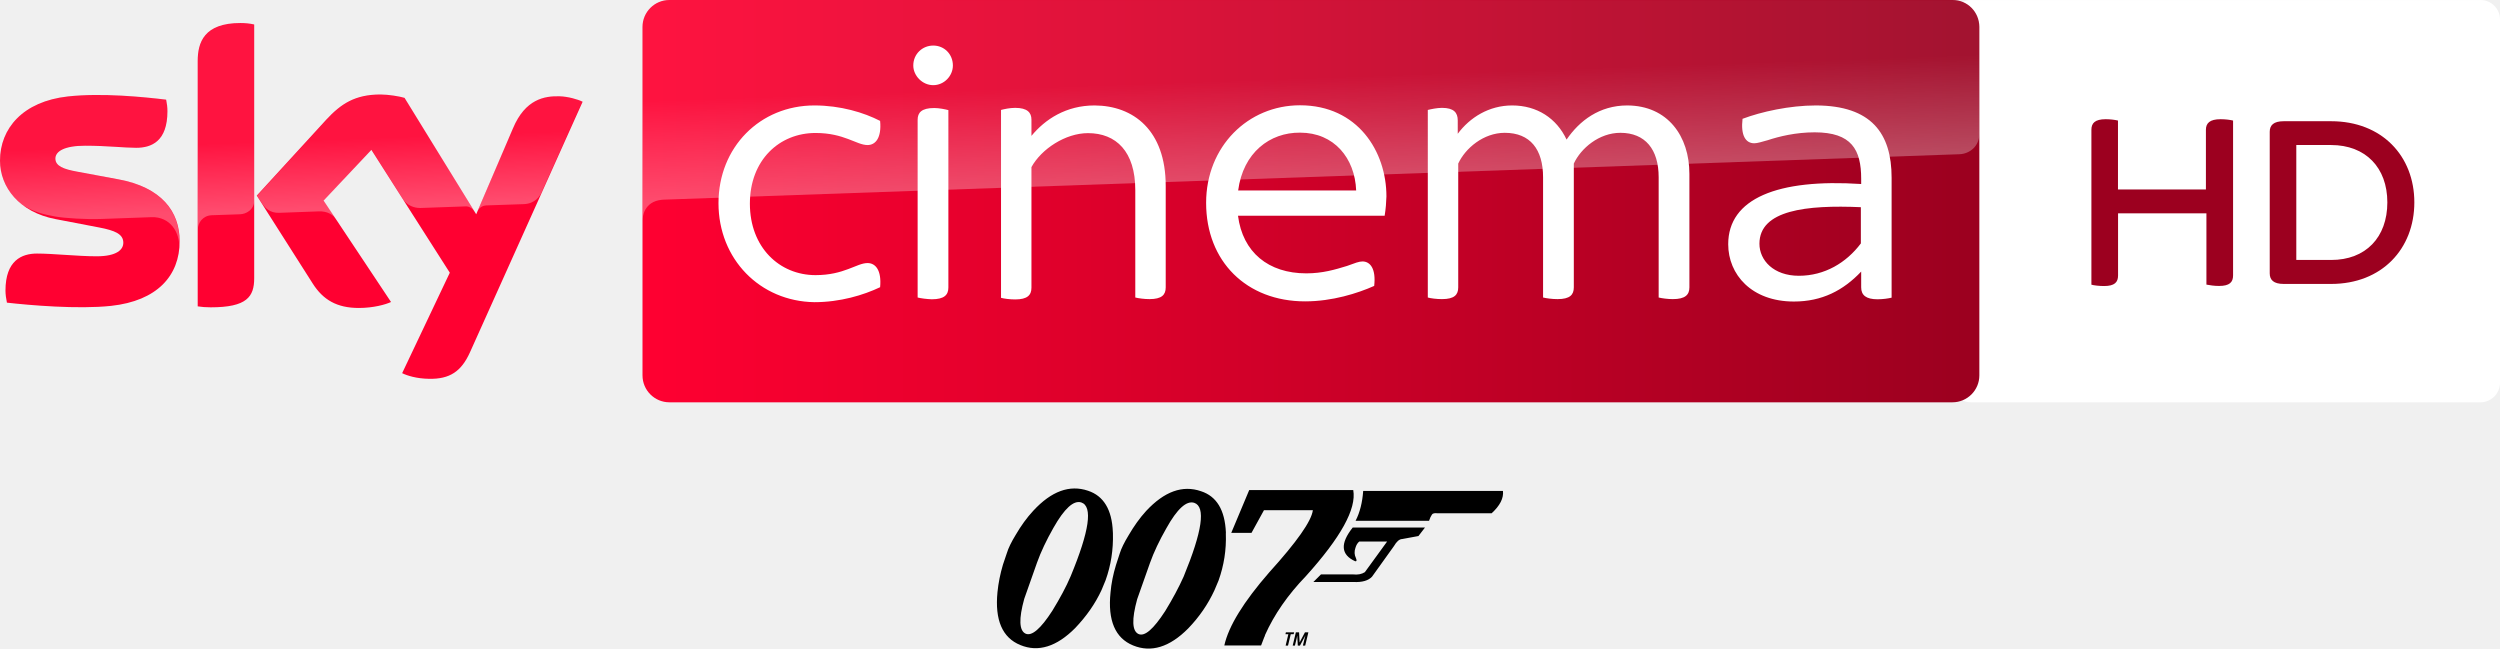
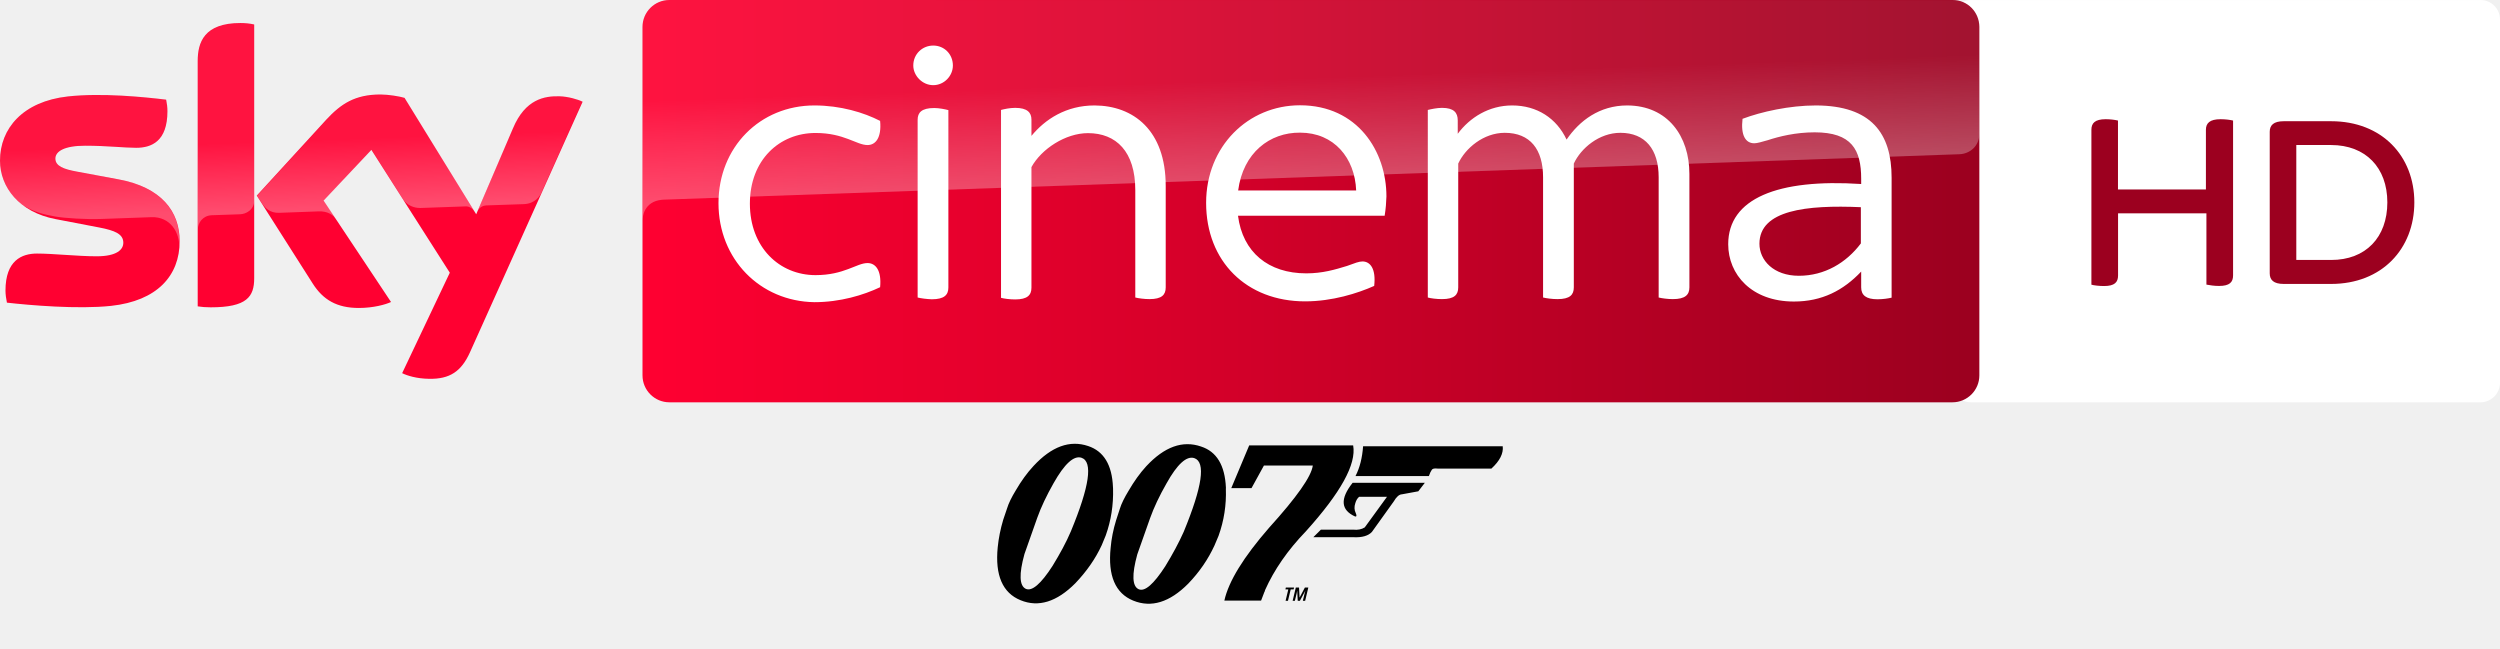
<svg xmlns="http://www.w3.org/2000/svg" viewBox="0 0 1011.8 262.5">
  <path d="M1003.9 0c4.377 0 7.905 3.563 7.905 7.905v147.01a7.94 7.94 0 0 1-7.905 7.905H797.65c-4.377 0-7.905-3.562-7.905-7.905V7.935c0-4.377 3.563-7.905 7.905-7.905h206.25" fill="#fff" />
  <path d="M903.77 48.789v62.666c0 2.748-1.391 4.275-5.666 4.275-1.934 0-3.732-.271-5.123-.543V86.348h-35.76v25.141c0 2.748-1.391 4.275-5.666 4.275-2.07 0-4.139-.271-5.123-.543v-62.7c0-2.646 1.391-4.275 5.802-4.275 1.934 0 3.834.271 4.953.543v27.889h35.591V52.521c0-2.646 1.527-4.275 5.938-4.275 2.036 0 3.936.271 5.055.543m73.359 33.114c0 18.796-13.13 33.012-33.691 33.012h-19.17c-4.139 0-5.666-1.662-5.666-4.275V53.335c0-2.612 1.527-4.275 5.666-4.275h19.17c20.561 0 33.691 14.08 33.691 32.843m-10.925 0c0-14.08-8.821-23.207-22.766-23.207h-14.08v46.516h14.08c13.945.034 22.766-9.093 22.766-23.309" fill="#9c001f" />
-   <g transform="matrix(.65155 0 0 .65155 -9.837995 -107.4406)">
-     <path d="M126.7 314.7c0 21.5-14 37.1-42.6 40.2-20.6 2.2-50.5-.4-64.7-2-.5-2.3-.9-5.2-.9-7.5 0-18.7 10.1-23 19.6-23 9.9 0 25.5 1.7 37 1.7 12.8 0 16.6-4.3 16.6-8.4 0-5.4-5.1-7.6-15-9.5L49.6 301c-22.5-4.3-34.5-19.8-34.5-36.3 0-20 14.2-36.8 42.2-39.9 21.1-2.3 46.9.3 61 2 .5 2.4.8 4.7.8 7.2 0 18.7-9.9 22.7-19.4 22.7-7.3 0-18.6-1.3-31.6-1.3-13.2 0-18.6 3.6-18.6 8 0 4.7 5.2 6.6 13.4 8.1l25.8 4.8c26.6 4.9 38 19.9 38 38.4m46.3 23c0 11.5-4.5 18.1-27 18.1-3 0-5.6-.2-8.1-.6V202.9c0-11.6 3.9-23.7 26.6-23.7 2.9 0 5.8.3 8.5.9zm91.9 59c3 1.5 9 3.4 16.6 3.5 13.1.3 20.2-4.7 25.5-16.4l70-155.7c-2.9-1.5-9.3-3.3-14.5-3.4-9-.2-21.1 1.6-28.8 20L310.9 298l-44.5-72.3c-2.9-.9-9.9-2.1-15-2.1-15.8 0-24.5 5.8-33.6 15.6l-43.2 47.2 34.8 54.7c6.4 10 14.9 15.1 28.6 15.1 9 0 16.5-2.1 20-3.7l-41.9-63 29.7-31.5 48.7 76.3z" fill="#ff0031" />
-     <linearGradient id="A" x1="414.37" x2="1244.631" y1="289.839" y2="289.839" gradientUnits="userSpaceOnUse">
-       <stop stop-color="#ff0031" offset="0" />
-       <stop stop-color="#9b001f" offset="1" />
-     </linearGradient>
-     <path d="M1228 164.9H430.9c-9.2 0-16.7 7.5-16.7 16.7v216.5c0 9.2 7.5 16.7 16.7 16.7h797c9.2 0 16.7-7.5 16.7-16.7V181.5c-.1-9.2-7.4-16.6-16.6-16.6" fill="url(#A)" />
-     <linearGradient id="B" x1="197.483" x2="194.588" y1="295.135" y2="212.243" gradientUnits="userSpaceOnUse">
-       <stop stop-color="#fff" offset="0" />
-       <stop stop-color="#fff" stop-opacity=".25" offset=".515" />
-     </linearGradient>
-     <path d="M138 202.9v104.5c0-4.2 3.2-8.6 8.6-8.8l17.6-.6c3.5-.1 8.8-2.5 8.9-8.9v-109c-2.7-.6-5.6-.9-8.5-.9-22.7.1-26.6 12.1-26.6 23.7m80 36.4l-43.2 47.2 3.5 5.4c1.5 2 4.4 5.4 10.2 5.2l24.6-.9c5.4-.2 8.8 2.1 10.9 4.9l-7.7-11.6L246 258l19.9 31.3c3.6 4.7 9 4.8 10.2 4.8 1 0 27.2-.9 28.3-1 1.8-.1 3.9.9 5.5 3.2l-43.3-70.4c-2.9-.9-9.9-2.1-15-2.1-15.8-.1-24.5 5.6-33.6 15.5M57.3 224.8c-28 3.1-42.2 19.8-42.2 39.9 0 10.3 4.7 20.2 13.7 27.3 6.8 4.5 13.8 6.2 20.7 7.4 5.7 1 19 1.9 28.9 1.5l30.8-1.1c11.6-.4 17.8 9.5 17.2 19.4v-.5c.1-1.3.2-2.6.2-3.9 0-18.5-11.4-33.6-37.9-38.5l-25.8-4.8c-8.3-1.4-13.4-3.4-13.4-8.1 0-4.4 5.5-8.1 18.6-8.1 13 0 24.3 1.3 31.6 1.3 9.5 0 19.4-4 19.4-22.7 0-2.5-.3-4.8-.8-7.2-10.1-1.2-26.3-2.9-42.4-2.9-6.3.1-12.6.4-18.6 1m276.2 19.9l-22.1 52.1c0-.1 1.4-4.1 5.7-4.3l23.4-.8c7.1-.3 9.9-5.1 10.7-6.7l25.6-57.1c-2.9-1.5-9.3-3.3-14.5-3.4h-1.1c-8.9.1-20.3 2.5-27.7 20.2" fill="url(#B)" opacity=".3" enable-background="new" />
-     <linearGradient id="C" x1="830.555" x2="826.25" y1="276.73" y2="153.473" gradientUnits="userSpaceOnUse">
-       <stop stop-color="#fff" offset="0" />
-       <stop stop-color="#fff" stop-opacity=".25" offset=".515" />
-     </linearGradient>
-     <path d="M430.9 164.9c-9.2 0-16.7 7.5-16.7 16.7v120.2c0-1.8.7-11.7 12-12.8 0 0 .6-.1 1.6-.1l804.4-28.2c6.3-.2 12.4-4.9 12.4-12.7v-66.3c0-9.2-7.5-16.7-16.7-16.7z" fill="url(#C)" opacity=".3" enable-background="new" />
-     <g fill="#fff">
-       <path d="M1190.1 275.3v74.5c-2 .5-5.4 1-8.8 1-7 0-10.1-2.5-10.1-7.4v-9.8c-11.1 11.7-24.3 18.6-41.8 18.6-26.3 0-40.8-16.8-40.8-35.6 0-28.4 30.7-40.8 82.6-37.4V276c0-18.1-5.9-28.9-28.9-28.9-11.9 0-22.2 2.6-29.2 4.9-3.6 1-6.4 1.9-8.3 1.9-5.4 0-8.5-4.9-7.3-15.2 11.7-4.4 29.2-8.3 45.6-8.3 34.3.1 47 17.2 47 44.9m-19.1 40.8v-22.5c-33.8-1.5-63 1.8-63 22.7 0 10.3 8.8 19.9 24.5 19.9 16 0 29.5-8.1 38.5-20.1m-709.6-25c0-34.8 25.8-60.7 59.6-60.7 16.2 0 30.7 4.4 40.8 9.6 1 10.6-2.9 15-7.8 15-6.9 0-14.5-7.5-32.3-7.5-22.5 0-40.8 16.8-40.8 43.9s18.3 44.4 40.8 44.4c17.8 0 25.5-7.5 32.3-7.5 4.9 0 8.8 4.4 7.8 15-10.3 4.9-24.8 9.3-40.8 9.3-33.8-.5-59.6-26.7-59.6-61.5m413.8 7.8h-91.1c2.9 22.7 18.9 35.8 42.4 35.8 10.1 0 17.8-2.3 25.3-4.6 4.9-1.8 7.5-2.8 9.6-2.8 4.9 0 8.5 4.6 7.3 15.2-10.3 4.6-26.1 9.6-42.9 9.6-36.4 0-61.5-24.8-61.5-61.2 0-35.1 26.1-60.6 58.3-60.6 35.9 0 53.7 28.7 53.7 56.6-.1 3.7-.4 7.6-1.1 12m-91-15.7h73.3c-.8-20.1-13.7-35.9-34.8-35.9-18.8-.2-35.4 12.4-38.5 35.9m-201.8-77.6c0-7.2 5.7-12.4 12.4-12.4 6.9 0 12.2 5.4 12.2 12.4 0 6.4-5.4 12.2-12.2 12.2s-12.4-5.9-12.4-12.2m2.7 144.1V239.3c0-4.4 2.4-7.3 10.3-7.3 3.1 0 6.9.8 8.8 1.3v110.2c0 4.6-2.6 7.3-10.3 7.3-3.2-.1-6.9-.6-8.8-1.1" />
-       <path d="M1064.5 272.9v70.5c0 4.6-2.6 7.3-10.3 7.3-3.1 0-6.9-.5-8.8-1V275c0-17.3-8.3-27.6-23.8-27.6-13.2 0-24.5 9.6-28.9 19.1v76.9c0 4.6-2.4 7.3-10.1 7.3-3.4 0-7-.5-9-1V275c0-17.3-8-27.6-23.8-27.6-13.2 0-24.5 9.6-28.9 19.1v76.9c0 4.6-2.4 7.3-10.1 7.3-3.4 0-7.2-.5-8.8-1V233.2c2-.5 5.7-1.3 8.8-1.3 7.3 0 9.8 2.9 9.8 7.8v8.3c7.5-10.1 19.4-17.6 33.8-17.6 15.5 0 27.6 8 33.8 21.2 8-11.7 20.4-21.2 37.7-21.2 25.2.1 38.6 19.2 38.6 42.5m-325.3 7.5v63c0 4.6-2.4 7.3-10.1 7.3-3.1 0-6.9-.5-8.8-1V283c0-24-11.9-35.4-29.4-35.4-13.9 0-28.9 9.8-35.1 21.1v74.9c0 4.6-2.5 7.3-10.1 7.3-3.4 0-7-.5-8.8-1V233.2c1.8-.5 5.4-1.3 8.8-1.3 7.5 0 10.1 2.9 10.1 7.3v10.1c8.5-10.3 21.5-18.9 39.2-18.9 24.1.1 44.2 15.4 44.2 50" />
+   <g transform="translate(26.208 .743)">
+     <g transform="matrix(.65155 0 0 .65155 -36.04599 -108.1837)">
+       <path d="M126.7 314.7c0 21.5-14 37.1-42.6 40.2-20.6 2.2-50.5-.4-64.7-2-.5-2.3-.9-5.2-.9-7.5 0-18.7 10.1-23 19.6-23 9.9 0 25.5 1.7 37 1.7 12.8 0 16.6-4.3 16.6-8.4 0-5.4-5.1-7.6-15-9.5L49.6 301c-22.5-4.3-34.5-19.8-34.5-36.3 0-20 14.2-36.8 42.2-39.9 21.1-2.3 46.9.3 61 2 .5 2.4.8 4.7.8 7.2 0 18.7-9.9 22.7-19.4 22.7-7.3 0-18.6-1.3-31.6-1.3-13.2 0-18.6 3.6-18.6 8 0 4.7 5.2 6.6 13.4 8.1l25.8 4.8c26.6 4.9 38 19.9 38 38.4m46.3 23c0 11.5-4.5 18.1-27 18.1-3 0-5.6-.2-8.1-.6V202.9c0-11.6 3.9-23.7 26.6-23.7 2.9 0 5.8.3 8.5.9zm91.9 59c3 1.5 9 3.4 16.6 3.5 13.1.3 20.2-4.7 25.5-16.4l70-155.7c-2.9-1.5-9.3-3.3-14.5-3.4-9-.2-21.1 1.6-28.8 20L310.9 298l-44.5-72.3c-2.9-.9-9.9-2.1-15-2.1-15.8 0-24.5 5.8-33.6 15.6l-43.2 47.2 34.8 54.7c6.4 10 14.9 15.1 28.6 15.1 9 0 16.5-2.1 20-3.7l-41.9-63 29.7-31.5 48.7 76.3z" fill="#ff0031" />
+       <linearGradient id="A" x1="414.37" x2="1244.631" y1="289.839" y2="289.839" gradientUnits="userSpaceOnUse">
+         <stop stop-color="#ff0031" offset="0" />
+         <stop stop-color="#9b001f" offset="1" />
+       </linearGradient>
+       <path d="M1228 164.9H430.9c-9.2 0-16.7 7.5-16.7 16.7v216.5c0 9.2 7.5 16.7 16.7 16.7h797c9.2 0 16.7-7.5 16.7-16.7V181.5c-.1-9.2-7.4-16.6-16.6-16.6" fill="url(#A)" />
+       <linearGradient id="B" x1="197.483" x2="194.588" y1="295.135" y2="212.243" gradientUnits="userSpaceOnUse">
+         <stop stop-color="#fff" offset="0" />
+         <stop stop-color="#fff" stop-opacity=".25" offset=".515" />
+       </linearGradient>
+       <path d="M138 202.9v104.5c0-4.2 3.2-8.6 8.6-8.8l17.6-.6c3.5-.1 8.8-2.5 8.9-8.9v-109c-2.7-.6-5.6-.9-8.5-.9-22.7.1-26.6 12.1-26.6 23.7m80 36.4l-43.2 47.2 3.5 5.4c1.5 2 4.4 5.4 10.2 5.2l24.6-.9c5.4-.2 8.8 2.1 10.9 4.9l-7.7-11.6L246 258l19.9 31.3c3.6 4.7 9 4.8 10.2 4.8 1 0 27.2-.9 28.3-1 1.8-.1 3.9.9 5.5 3.2l-43.3-70.4c-2.9-.9-9.9-2.1-15-2.1-15.8-.1-24.5 5.6-33.6 15.5M57.3 224.8c-28 3.1-42.2 19.8-42.2 39.9 0 10.3 4.7 20.2 13.7 27.3 6.8 4.5 13.8 6.2 20.7 7.4 5.7 1 19 1.9 28.9 1.5l30.8-1.1c11.6-.4 17.8 9.5 17.2 19.4v-.5c.1-1.3.2-2.6.2-3.9 0-18.5-11.4-33.6-37.9-38.5l-25.8-4.8c-8.3-1.4-13.4-3.4-13.4-8.1 0-4.4 5.5-8.1 18.6-8.1 13 0 24.3 1.3 31.6 1.3 9.5 0 19.4-4 19.4-22.7 0-2.5-.3-4.8-.8-7.2-10.1-1.2-26.3-2.9-42.4-2.9-6.3.1-12.6.4-18.6 1m276.2 19.9l-22.1 52.1c0-.1 1.4-4.1 5.7-4.3l23.4-.8c7.1-.3 9.9-5.1 10.7-6.7l25.6-57.1c-2.9-1.5-9.3-3.3-14.5-3.4h-1.1c-8.9.1-20.3 2.5-27.7 20.2" fill="url(#B)" opacity=".3" enable-background="new" />
+       <linearGradient id="C" x1="830.555" x2="826.25" y1="276.73" y2="153.473" gradientUnits="userSpaceOnUse">
+         <stop stop-color="#fff" offset="0" />
+         <stop stop-color="#fff" stop-opacity=".25" offset=".515" />
+       </linearGradient>
+       <path d="M430.9 164.9c-9.2 0-16.7 7.5-16.7 16.7v120.2c0-1.8.7-11.7 12-12.8 0 0 .6-.1 1.6-.1l804.4-28.2c6.3-.2 12.4-4.9 12.4-12.7v-66.3c0-9.2-7.5-16.7-16.7-16.7z" fill="url(#C)" opacity=".3" enable-background="new" />
+       <g fill="#fff">
+         <path d="M1190.1 275.3v74.5c-2 .5-5.4 1-8.8 1-7 0-10.1-2.5-10.1-7.4v-9.8c-11.1 11.7-24.3 18.6-41.8 18.6-26.3 0-40.8-16.8-40.8-35.6 0-28.4 30.7-40.8 82.6-37.4V276c0-18.1-5.9-28.9-28.9-28.9-11.9 0-22.2 2.6-29.2 4.9-3.6 1-6.4 1.9-8.3 1.9-5.4 0-8.5-4.9-7.3-15.2 11.7-4.4 29.2-8.3 45.6-8.3 34.3.1 47 17.2 47 44.9m-19.1 40.8v-22.5c-33.8-1.5-63 1.8-63 22.7 0 10.3 8.8 19.9 24.5 19.9 16 0 29.5-8.1 38.5-20.1m-709.6-25c0-34.8 25.8-60.7 59.6-60.7 16.2 0 30.7 4.4 40.8 9.6 1 10.6-2.9 15-7.8 15-6.9 0-14.5-7.5-32.3-7.5-22.5 0-40.8 16.8-40.8 43.9s18.3 44.4 40.8 44.4c17.8 0 25.5-7.5 32.3-7.5 4.9 0 8.8 4.4 7.8 15-10.3 4.9-24.8 9.3-40.8 9.3-33.8-.5-59.6-26.7-59.6-61.5m413.8 7.8h-91.1c2.9 22.7 18.9 35.8 42.4 35.8 10.1 0 17.8-2.3 25.3-4.6 4.9-1.8 7.5-2.8 9.6-2.8 4.9 0 8.5 4.6 7.3 15.2-10.3 4.6-26.1 9.6-42.9 9.6-36.4 0-61.5-24.8-61.5-61.2 0-35.1 26.1-60.6 58.3-60.6 35.9 0 53.7 28.7 53.7 56.6-.1 3.7-.4 7.6-1.1 12m-91-15.7h73.3c-.8-20.1-13.7-35.9-34.8-35.9-18.8-.2-35.4 12.4-38.5 35.9m-201.8-77.6c0-7.2 5.7-12.4 12.4-12.4 6.9 0 12.2 5.4 12.2 12.4 0 6.4-5.4 12.2-12.2 12.2s-12.4-5.9-12.4-12.2m2.7 144.1V239.3c0-4.4 2.4-7.3 10.3-7.3 3.1 0 6.9.8 8.8 1.3v110.2c0 4.6-2.6 7.3-10.3 7.3-3.2-.1-6.9-.6-8.8-1.1" />
+         <path d="M1064.5 272.9v70.5c0 4.6-2.6 7.3-10.3 7.3-3.1 0-6.9-.5-8.8-1V275c0-17.3-8.3-27.6-23.8-27.6-13.2 0-24.5 9.6-28.9 19.1v76.9c0 4.6-2.4 7.3-10.1 7.3-3.4 0-7-.5-9-1V275c0-17.3-8-27.6-23.8-27.6-13.2 0-24.5 9.6-28.9 19.1v76.9c0 4.6-2.4 7.3-10.1 7.3-3.4 0-7.2-.5-8.8-1V233.2c2-.5 5.7-1.3 8.8-1.3 7.3 0 9.8 2.9 9.8 7.8v8.3c7.5-10.1 19.4-17.6 33.8-17.6 15.5 0 27.6 8 33.8 21.2 8-11.7 20.4-21.2 37.7-21.2 25.2.1 38.6 19.2 38.6 42.5m-325.3 7.5v63c0 4.6-2.4 7.3-10.1 7.3-3.1 0-6.9-.5-8.8-1V283c0-24-11.9-35.4-29.4-35.4-13.9 0-28.9 9.8-35.1 21.1v74.9c0 4.6-2.5 7.3-10.1 7.3-3.4 0-7-.5-8.8-1V233.2c1.8-.5 5.4-1.3 8.8-1.3 7.5 0 10.1 2.9 10.1 7.3v10.1c8.5-10.3 21.5-18.9 39.2-18.9 24.1.1 44.2 15.4 44.2 50" />
+       </g>
    </g>
+     <path d="M494.092 242.41l1.106-4.621h-1.174l.179-.752h3.326l-.179.752h-1.182l-1.106 4.621zm2.858 0l1.285-5.373h1.302l.213 4.033h.026l2.135-4.033h1.387l-1.285 5.373h-.936l.74-3.115q.06-.233.128-.475.077-.249.136-.452h-.026l-2.169 4.041h-.867l-.222-4.033h-.026q-.043.233-.093.512-.051.279-.111.542l-.714 2.98z" />
+     <path d="M480.302 196.812l5.034-9.157h19.774c-.568 4.427-6.496 12.827-17.667 25.162-10.382 11.918-16.406 21.719-18.132 29.515h14.87l1.388-3.632.136-.114-.022-.117.121-.417c3.668-8.21 9.164-16.154 16.502-23.76 14.087-15.628 20.5-27.169 19.138-34.773h-42.076l-7.254 17.292zm97.092-7.91c3.383-3.102 4.922-6.13 4.582-9.043h-56.513c-.336 4.616-1.298 8.627-3.074 12.071h29.7c.351-1.097.758-1.893 1.162-2.498.296-.531 1.099-.681 2.394-.531zm-36.166 10.406l6.578-1.21 2.649-3.444H521.23c-5.169 6.509-4.807 11.048 1.053 13.661.559.035.64-.379.223-1.363-.623-1.249-.679-2.612-.193-4.048.34-1.173.858-2.005 1.544-2.574h11.271l-8.991 12.373c-1.238.794-2.835 1.134-4.777.908h-12.97l-3.073 3.066h16.212c3.516.19 6.065-.568 7.514-2.157l8.838-12.335c1.082-1.854 2.166-2.838 3.346-2.877zm-71.283-2.686c-.409-9.081-3.76-14.607-10.068-16.649-7.434-2.574-14.817.074-22.178 7.984-2.633 2.876-4.954 6.168-7.117 9.877-1.731 2.837-2.939 5.297-3.558 7.303l-1.516 4.654c-1.161 3.785-1.901 7.492-2.215 11.162-1.164 11.277 1.894 18.427 9.121 21.38 7.314 2.989 14.766.718 22.301-6.887 4.513-4.691 8.001-9.8 10.575-15.363l1.679-3.973c2.189-6.071 3.192-12.507 2.953-18.957zm-30.702 12.373c1.563-4.389 3.816-9.119 6.627-14.037 4.395-7.909 8.164-11.277 11.272-10.294 4.722 1.59 3.267 11.503-4.273 29.818-1.96 4.388-4.463 9.042-7.472 13.961-4.712 7.266-8.284 10.406-10.789 9.271-2.596-1.211-2.788-5.902-.537-14.077zm-15.008-12.563c-.362-9.043-3.754-14.569-10.028-16.649-7.468-2.536-14.835.19-22.123 8.06-2.642 2.837-5 6.13-7.165 9.838-1.731 2.837-2.939 5.298-3.551 7.341l-1.562 4.616c-1.123 3.783-1.862 7.491-2.22 11.125-1.12 11.312 1.979 18.465 9.245 21.415 7.233 2.989 14.679.681 22.183-6.885 4.507-4.73 8.081-9.8 10.654-15.364l1.641-3.971c2.166-6.055 3.137-12.374 2.958-18.92zm-30.655 12.411c1.564-4.389 3.791-9.043 6.596-13.999 4.442-7.872 8.198-11.315 11.305-10.331 4.722 1.59 3.273 11.541-4.28 29.78-1.873 4.427-4.417 9.081-7.425 14-4.705 7.303-8.325 10.406-10.828 9.271-2.596-1.211-2.795-5.942-.539-14.077z" fill-rule="evenodd" />
  </g>
-   <path d="M520.313 261.299l1.107-4.625h-1.175l.179-.753h3.329l-.179.753h-1.183l-1.107 4.625zm2.861 0l1.286-5.378h1.303l.213 4.037h.026l2.137-4.037h1.388l-1.286 5.378h-.937l.741-3.118q.06-.233.128-.475.077-.249.136-.452h-.026l-2.171 4.045h-.868l-.222-4.037h-.026q-.043.233-.093.512-.051.279-.111.542l-.715 2.983z" />
-   <path d="M506.51 215.659l5.039-9.165h19.792c-.569 4.431-6.502 12.839-17.683 25.185-10.391 11.929-16.421 21.739-18.148 29.542h14.883l1.389-3.635.136-.114-.022-.117.121-.417c3.671-8.217 9.172-16.169 16.517-23.782 14.1-15.642 20.519-27.194 19.155-34.805h-42.114l-7.261 17.308zm97.18-7.917c3.386-3.105 4.926-6.136 4.586-9.051h-56.564c-.336 4.62-1.299 8.635-3.077 12.082h29.727c.351-1.098.759-1.895 1.163-2.5.296-.531 1.1-.682 2.396-.531zm-36.199 10.415l6.584-1.211 2.651-3.447h-29.251c-5.174 6.515-4.811 11.058 1.054 13.673.56.035.641-.379.223-1.364-.624-1.25-.68-2.614-.193-4.052.34-1.174.859-2.007 1.545-2.576h11.281l-8.999 12.384c-1.239.795-2.838 1.135-4.781.909h-12.982l-3.076 3.069h16.227c3.519.19 6.071-.569 7.521-2.159l8.846-12.346c1.083-1.856 2.168-2.841 3.349-2.88zm-71.348-2.688c-.409-9.089-3.763-14.62-10.077-16.664-7.441-2.576-14.83.074-22.198 7.991-2.635 2.879-4.958 6.174-7.123 9.886-1.733 2.84-2.942 5.302-3.561 7.31l-1.517 4.658c-1.162 3.788-1.903 7.499-2.217 11.172-1.165 11.287 1.896 18.444 9.129 21.399 7.321 2.992 14.779.719 22.321-6.893 4.517-4.695 8.008-9.809 10.585-15.377l1.681-3.977c2.191-6.077 3.195-12.518 2.956-18.974zm-30.73 12.384c1.564-4.393 3.819-9.127 6.633-14.05 4.399-7.916 8.171-11.287 11.282-10.303 4.726 1.591 3.27 11.513-4.277 29.845-1.962 4.392-4.467 9.05-7.479 13.974-4.716 7.273-8.292 10.415-10.799 9.279-2.598-1.212-2.791-5.907-.537-14.09zm-15.022-12.574c-.362-9.051-3.757-14.582-10.037-16.664-7.475-2.538-14.848.19-22.143 8.067-2.644 2.84-5.005 6.136-7.171 9.847-1.733 2.84-2.942 5.303-3.554 7.348l-1.563 4.62c-1.124 3.786-1.864 7.498-2.222 11.135-1.121 11.322 1.981 18.482 9.253 21.434 7.24 2.992 14.692.682 22.203-6.891 4.511-4.734 8.088-9.809 10.664-15.378l1.642-3.975c2.168-6.06 3.14-12.385 2.961-18.937zm-30.683 12.422c1.565-4.393 3.794-9.051 6.602-14.012 4.446-7.879 8.205-11.325 11.315-10.34 4.726 1.591 3.276 11.551-4.284 29.807-1.875 4.431-4.421 9.089-7.432 14.013-4.709 7.31-8.333 10.415-10.838 9.279-2.598-1.212-2.798-5.947-.539-14.09z" fill-rule="evenodd" />
</svg>
